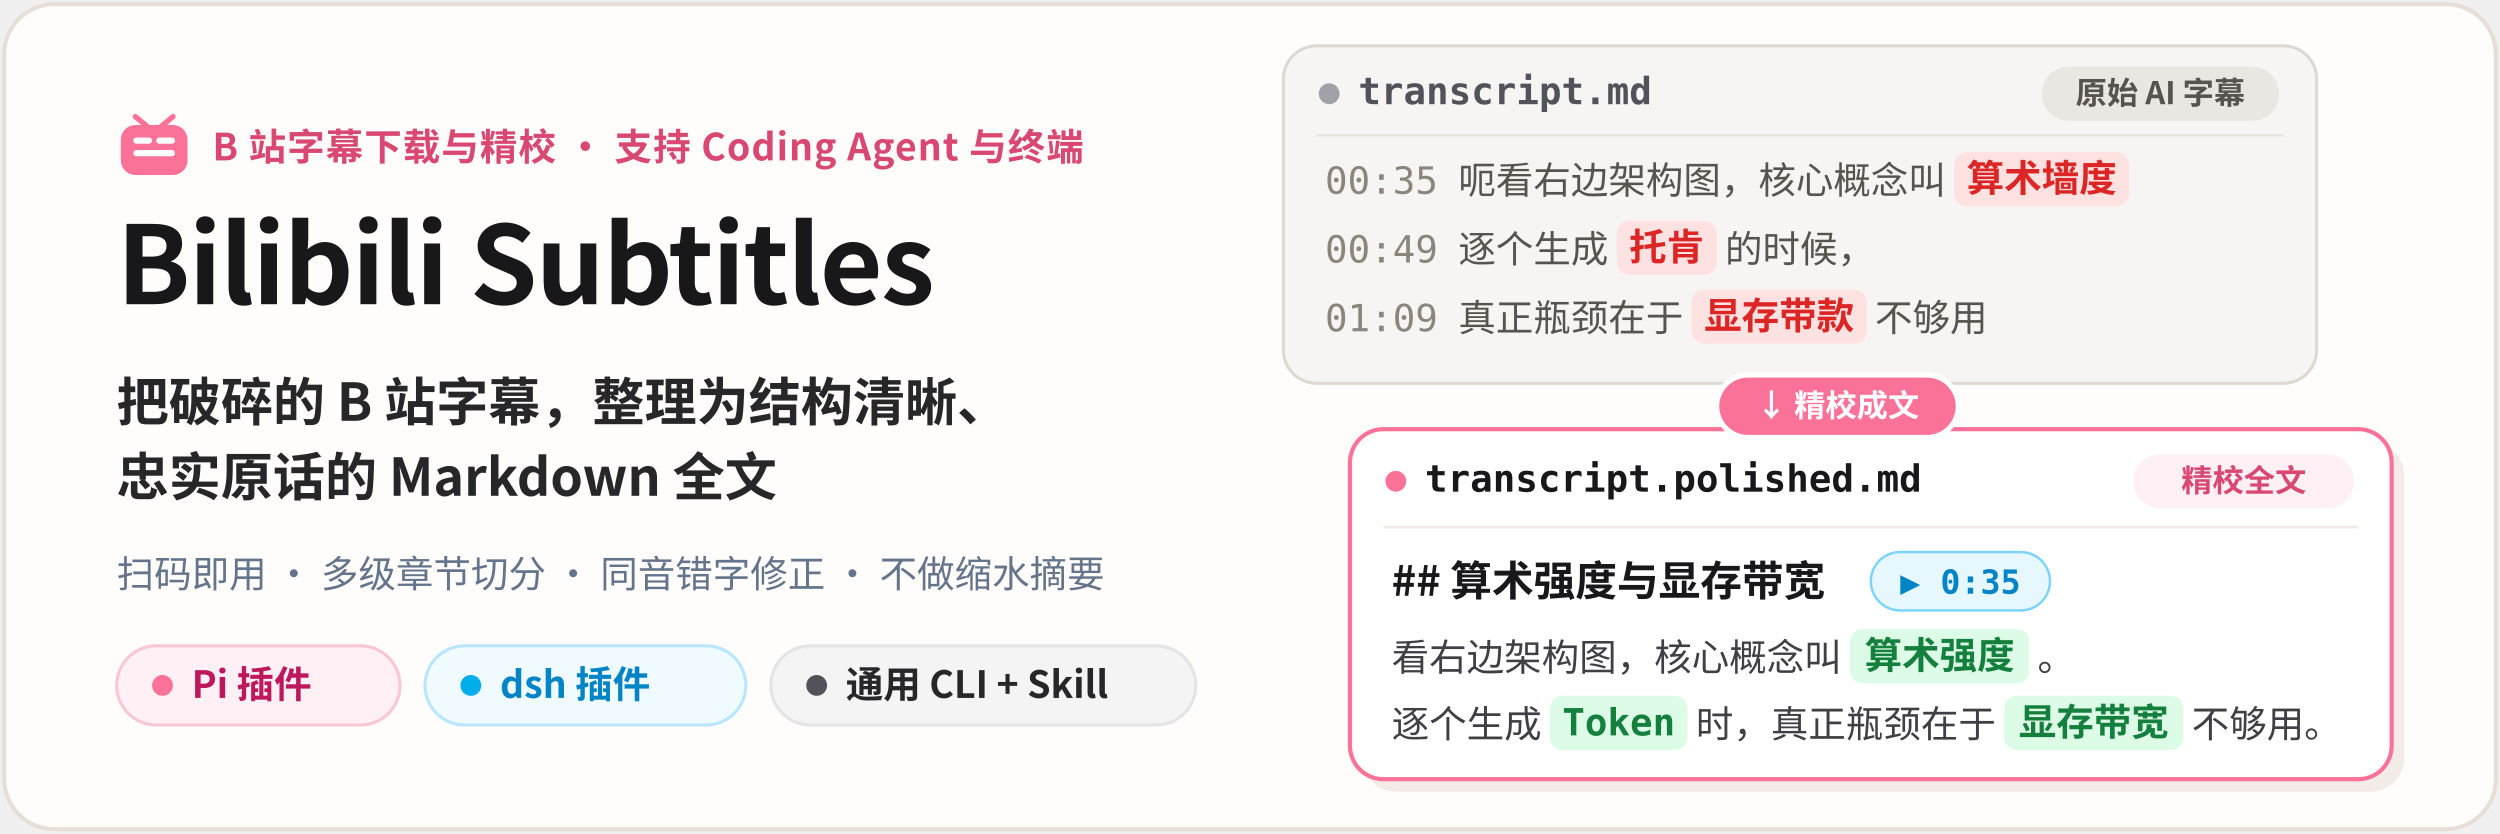
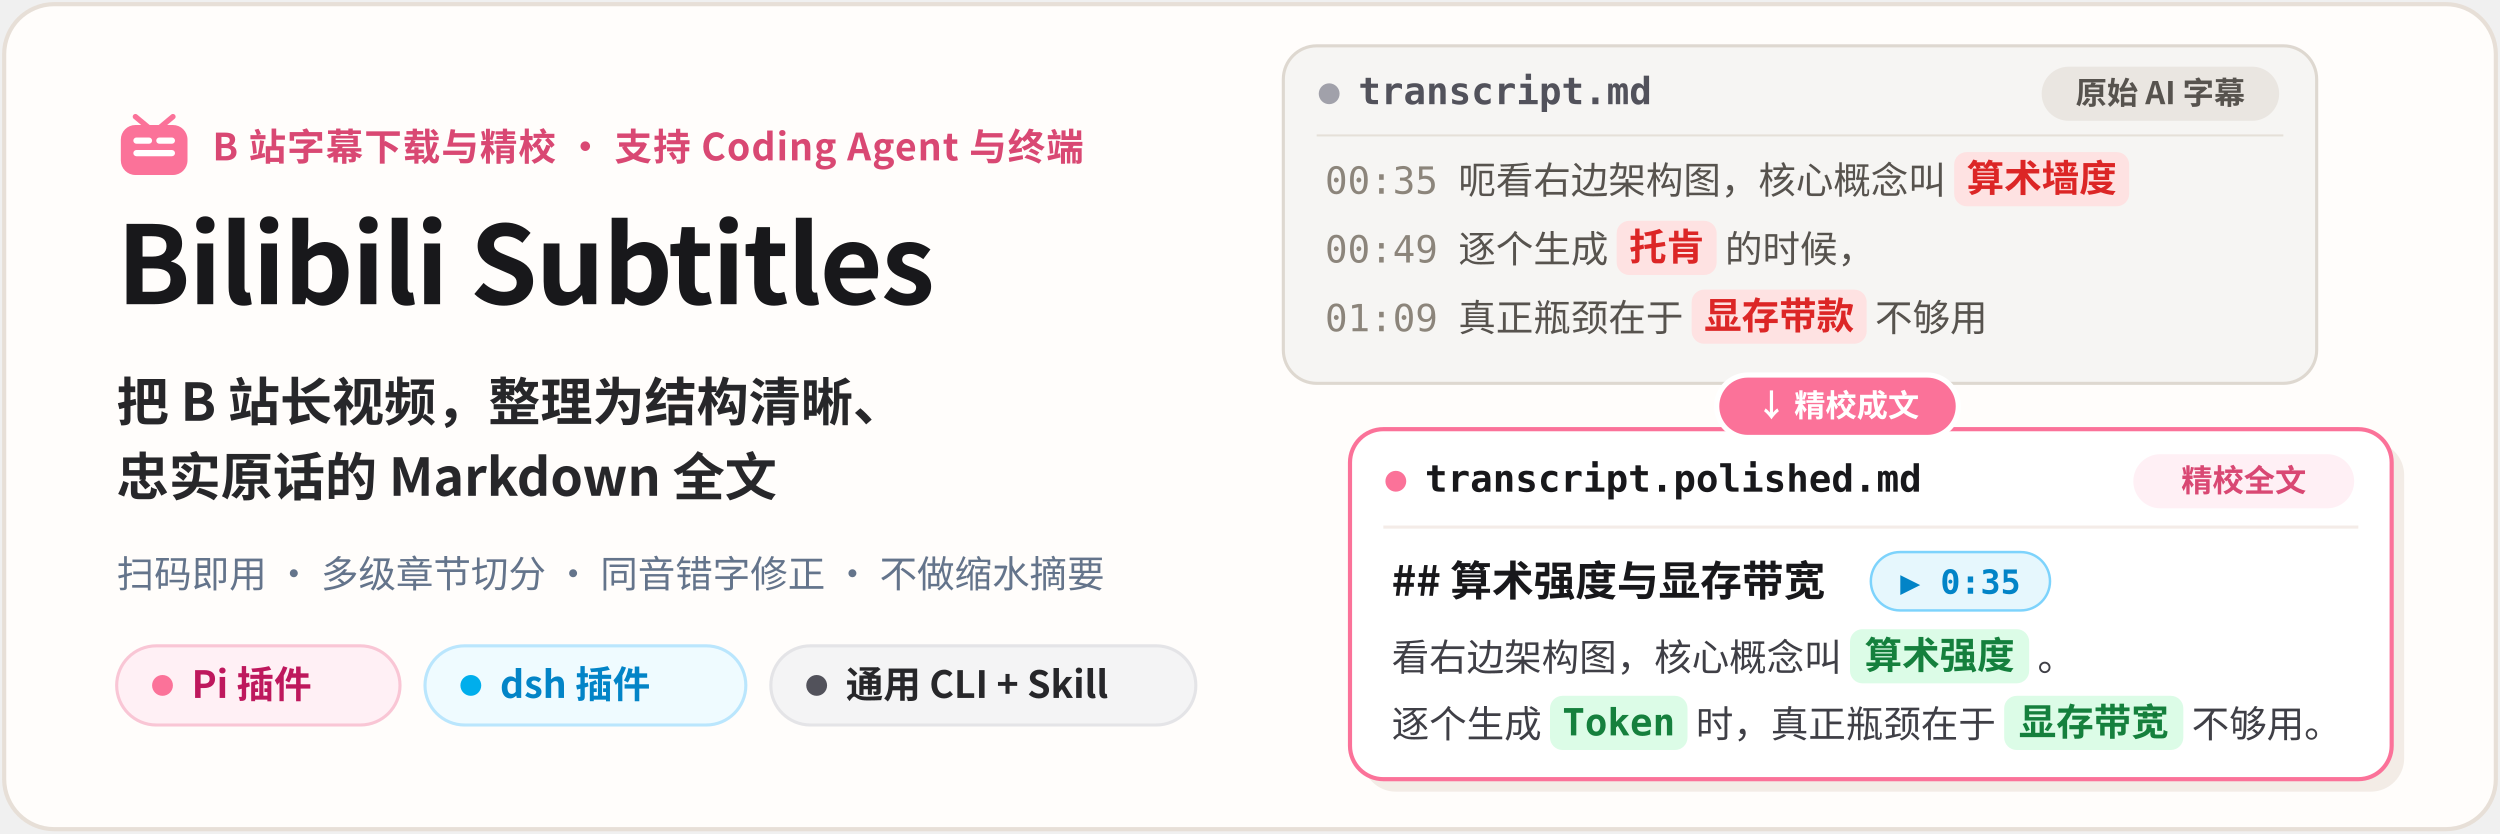
<svg xmlns="http://www.w3.org/2000/svg" width="1200" height="400" viewBox="0 0 1200 400" role="img" aria-labelledby="hero-title hero-desc">
  <rect x="2" y="2" width="1196" height="396" rx="24" fill="#FFFDFB" stroke="#E7DFD7" stroke-width="2" />
  <g id="title-block" transform="translate(56, 50)">
    <g id="eyebrow">
      <path d="M9 6 L15 11 M27 6 L21 11" stroke="#FB7299" stroke-width="2.6" stroke-linecap="round" />
      <rect x="2" y="10" width="32" height="24" rx="7" fill="#FB7299" />
      <rect x="8" y="16" width="9" height="3" rx="1.5" fill="#FFFFFF" />
      <rect x="19" y="16" width="9" height="3" rx="1.5" fill="#FFFFFF" />
      <rect x="8" y="22" width="20" height="3" rx="1.5" fill="#FFFFFF" />
      <text x="46" y="27" font-family="-apple-system, BlinkMacSystemFont, 'Segoe UI', 'PingFang SC', 'Noto Sans CJK SC', 'Microsoft YaHei', sans-serif" font-size="18" font-weight="700" fill="#D94873" letter-spacing="0.5">B 站字幕下载与精校 · 支持 Coding Agent 与终端</text>
    </g>
    <text x="0" y="96" font-family="-apple-system, BlinkMacSystemFont, 'Segoe UI', 'PingFang SC', 'Noto Sans CJK SC', 'Microsoft YaHei', sans-serif" font-size="52" font-weight="800" fill="#18181B" letter-spacing="-0.8">Bilibili Subtitles</text>
-     <text x="0" y="152" font-family="-apple-system, BlinkMacSystemFont, 'Segoe UI', 'PingFang SC', 'Noto Sans CJK SC', 'Microsoft YaHei', sans-serif" font-size="25" font-weight="700" fill="#27272A">把破碎的 B 站字幕，整理为结构清晰、</text>
+     <text x="0" y="152" font-family="-apple-system, BlinkMacSystemFont, 'Segoe UI', 'PingFang SC', 'Noto Sans CJK SC', 'Microsoft YaHei', sans-serif" font-size="25" font-weight="700" fill="#27272A">把 B 站长视频，整理为结构清晰、</text>
    <text x="0" y="188" font-family="-apple-system, BlinkMacSystemFont, 'Segoe UI', 'PingFang SC', 'Noto Sans CJK SC', 'Microsoft YaHei', sans-serif" font-size="25" font-weight="700" fill="#27272A">忠实原话的 Markdown 全文</text>
    <text x="0" y="232" font-family="-apple-system, BlinkMacSystemFont, 'Segoe UI', 'PingFang SC', 'Noto Sans CJK SC', 'Microsoft YaHei', sans-serif" font-size="18" font-weight="500" fill="#64748B">扫码即用 · 多级章节切分 · 同音错字修正 · 不做缩水摘要</text>
    <g id="host-pills" transform="translate(0, 260)">
      <rect x="0" y="0" width="136" height="38" rx="19" fill="#FFF0F5" stroke="#F9C6D5" stroke-width="1.5" />
      <circle cx="22" cy="19" r="5" fill="#FB7299" />
      <text x="36" y="25" font-family="-apple-system, BlinkMacSystemFont, 'Segoe UI', 'PingFang SC', 'Noto Sans CJK SC', 'Microsoft YaHei', sans-serif" font-size="18" font-weight="700" fill="#BE185D">Pi 插件</text>
      <rect x="148" y="0" width="154" height="38" rx="19" fill="#EFFBFF" stroke="#BAE6FD" stroke-width="1.5" />
      <circle cx="170" cy="19" r="5" fill="#00AEEC" />
      <text x="184" y="25" font-family="-apple-system, BlinkMacSystemFont, 'Segoe UI', 'PingFang SC', 'Noto Sans CJK SC', 'Microsoft YaHei', sans-serif" font-size="18" font-weight="700" fill="#0284C7">dsh 插件</text>
      <rect x="314" y="0" width="204" height="38" rx="19" fill="#F4F4F5" stroke="#E4E4E7" stroke-width="1.5" />
      <circle cx="336" cy="19" r="5" fill="#52525B" />
      <text x="350" y="25" font-family="-apple-system, BlinkMacSystemFont, 'Segoe UI', 'PingFang SC', 'Noto Sans CJK SC', 'Microsoft YaHei', sans-serif" font-size="18" font-weight="700" fill="#27272A">通用 CLI + Skill</text>
    </g>
  </g>
  <g id="project-proof" transform="translate(616, 22)">
    <g id="raw-card" transform="translate(0, 0)">
      <rect x="0" y="0" width="496" height="162" rx="16" fill="#F6F5F3" stroke="#DED8D0" stroke-width="1.5" />
      <circle cx="22" cy="23" r="5" fill="#A1A1AA" />
      <text x="36" y="28" font-family="ui-monospace, SFMono-Regular, Menlo, Consolas, monospace" font-size="18" font-weight="700" fill="#52525B">transcript.md</text>
      <rect x="364" y="10" width="114" height="26" rx="13" fill="#EAE6E1" />
      <text x="421" y="28" text-anchor="middle" font-family="-apple-system, BlinkMacSystemFont, 'Segoe UI', 'PingFang SC', 'Noto Sans CJK SC', 'Microsoft YaHei', sans-serif" font-size="15" font-weight="600" fill="#57534E">原始 AI 字幕</text>
      <line x1="16" y1="43" x2="480" y2="43" stroke="#E5E0D8" stroke-width="1" />
      <text x="20" y="71" font-family="ui-monospace, SFMono-Regular, Menlo, Consolas, monospace" font-size="18" fill="#8C857B">00:35</text>
      <text x="84" y="71" font-family="-apple-system, BlinkMacSystemFont, 'Segoe UI', 'PingFang SC', 'Noto Sans CJK SC', 'Microsoft YaHei', sans-serif" font-size="18" fill="#57534E">呃看右边架构图，核心概念叫</text>
      <rect x="322" y="51" width="84" height="26" rx="6" fill="#FEE2E2" />
      <text x="364" y="70" text-anchor="middle" font-family="-apple-system, BlinkMacSystemFont, 'Segoe UI', 'PingFang SC', 'Noto Sans CJK SC', 'Microsoft YaHei', sans-serif" font-size="18" font-weight="700" fill="#DC2626">算术墙度</text>
      <text x="20" y="104" font-family="ui-monospace, SFMono-Regular, Menlo, Consolas, monospace" font-size="18" fill="#8C857B">00:49</text>
      <text x="84" y="104" font-family="-apple-system, BlinkMacSystemFont, 'Segoe UI', 'PingFang SC', 'Noto Sans CJK SC', 'Microsoft YaHei', sans-serif" font-size="18" fill="#57534E">逐个生成</text>
      <rect x="160" y="84" width="48" height="26" rx="6" fill="#FEE2E2" />
      <text x="184" y="103" text-anchor="middle" font-family="-apple-system, BlinkMacSystemFont, 'Segoe UI', 'PingFang SC', 'Noto Sans CJK SC', 'Microsoft YaHei', sans-serif" font-size="18" font-weight="700" fill="#DC2626">托肯</text>
      <text x="212" y="104" font-family="-apple-system, BlinkMacSystemFont, 'Segoe UI', 'PingFang SC', 'Noto Sans CJK SC', 'Microsoft YaHei', sans-serif" font-size="18" fill="#57534E">的时候，</text>
      <text x="20" y="137" font-family="ui-monospace, SFMono-Regular, Menlo, Consolas, monospace" font-size="18" fill="#8C857B">01:09</text>
      <text x="84" y="137" font-family="-apple-system, BlinkMacSystemFont, 'Segoe UI', 'PingFang SC', 'Noto Sans CJK SC', 'Microsoft YaHei', sans-serif" font-size="18" fill="#57534E">真正瓶颈在于</text>
      <rect x="196" y="117" width="84" height="26" rx="6" fill="#FEE2E2" />
      <text x="238" y="136" text-anchor="middle" font-family="-apple-system, BlinkMacSystemFont, 'Segoe UI', 'PingFang SC', 'Noto Sans CJK SC', 'Microsoft YaHei', sans-serif" font-size="18" font-weight="700" fill="#DC2626">显存带款</text>
      <text x="284" y="137" font-family="-apple-system, BlinkMacSystemFont, 'Segoe UI', 'PingFang SC', 'Noto Sans CJK SC', 'Microsoft YaHei', sans-serif" font-size="18" fill="#57534E">不够用</text>
    </g>
    <g id="polished-card" transform="translate(32, 184)">
      <rect x="6" y="6" width="500" height="168" rx="16" fill="#F3ECE6" />
      <rect x="0" y="0" width="500" height="168" rx="16" fill="#FFFFFF" stroke="#FB7299" stroke-width="2" />
      <circle cx="22" cy="25" r="5" fill="#FB7299" />
      <text x="36" y="30" font-family="ui-monospace, SFMono-Regular, Menlo, Consolas, monospace" font-size="18" font-weight="700" fill="#18181B">transcript.polished.md</text>
      <rect x="376" y="12" width="106" height="26" rx="13" fill="#FFF0F5" />
      <text x="429" y="30" text-anchor="middle" font-family="-apple-system, BlinkMacSystemFont, 'Segoe UI', 'PingFang SC', 'Noto Sans CJK SC', 'Microsoft YaHei', sans-serif" font-size="15" font-weight="700" fill="#D94873">精校全文</text>
      <line x1="16" y1="47" x2="484" y2="47" stroke="#F4ECE8" stroke-width="1.5" />
      <text x="20" y="80" font-family="-apple-system, BlinkMacSystemFont, 'Segoe UI', 'PingFang SC', 'Noto Sans CJK SC', 'Microsoft YaHei', sans-serif" font-size="20" font-weight="800" fill="#18181B">## 算术强度与显存带宽</text>
      <rect x="250" y="59" width="86" height="28" rx="14" fill="#E6F7FD" stroke="#7DD3FC" stroke-width="1.2" />
      <text x="293" y="79" text-anchor="middle" font-family="ui-monospace, SFMono-Regular, Menlo, Consolas, monospace" font-size="16" font-weight="700" fill="#0284C7">▶ 0:35</text>
      <text x="20" y="116" font-family="-apple-system, BlinkMacSystemFont, 'Segoe UI', 'PingFang SC', 'Noto Sans CJK SC', 'Microsoft YaHei', sans-serif" font-size="18" fill="#3F3F46">看右边架构图，核心概念叫</text>
      <rect x="240" y="96" width="86" height="26" rx="6" fill="#DCFCE7" />
      <text x="283" y="115" text-anchor="middle" font-family="-apple-system, BlinkMacSystemFont, 'Segoe UI', 'PingFang SC', 'Noto Sans CJK SC', 'Microsoft YaHei', sans-serif" font-size="18" font-weight="700" fill="#15803D">算术强度</text>
      <text x="330" y="116" font-family="-apple-system, BlinkMacSystemFont, 'Segoe UI', 'PingFang SC', 'Noto Sans CJK SC', 'Microsoft YaHei', sans-serif" font-size="18" fill="#3F3F46">。</text>
      <text x="20" y="148" font-family="-apple-system, BlinkMacSystemFont, 'Segoe UI', 'PingFang SC', 'Noto Sans CJK SC', 'Microsoft YaHei', sans-serif" font-size="18" fill="#3F3F46">逐个生成</text>
      <rect x="96" y="128" width="66" height="26" rx="6" fill="#DCFCE7" />
      <text x="129" y="147" text-anchor="middle" font-family="ui-monospace, SFMono-Regular, Menlo, Consolas, monospace" font-size="18" font-weight="700" fill="#15803D">Token</text>
      <text x="166" y="148" font-family="-apple-system, BlinkMacSystemFont, 'Segoe UI', 'PingFang SC', 'Noto Sans CJK SC', 'Microsoft YaHei', sans-serif" font-size="18" fill="#3F3F46">时，真正瓶颈在于</text>
      <rect x="314" y="128" width="86" height="26" rx="6" fill="#DCFCE7" />
      <text x="357" y="147" text-anchor="middle" font-family="-apple-system, BlinkMacSystemFont, 'Segoe UI', 'PingFang SC', 'Noto Sans CJK SC', 'Microsoft YaHei', sans-serif" font-size="18" font-weight="700" fill="#15803D">显存带宽</text>
      <text x="404" y="148" font-family="-apple-system, BlinkMacSystemFont, 'Segoe UI', 'PingFang SC', 'Noto Sans CJK SC', 'Microsoft YaHei', sans-serif" font-size="18" fill="#3F3F46">不够用。</text>
    </g>
    <g id="transform-arrow" transform="translate(208, 158)">
      <rect x="0" y="0" width="116" height="30" rx="15" fill="#FB7299" stroke="#FFFFFF" stroke-width="2.5" />
      <text x="58" y="20" text-anchor="middle" font-family="-apple-system, BlinkMacSystemFont, 'Segoe UI', 'PingFang SC', 'Noto Sans CJK SC', 'Microsoft YaHei', sans-serif" font-size="15" font-weight="700" fill="#FFFFFF">↓ 精校成文</text>
    </g>
  </g>
</svg>
